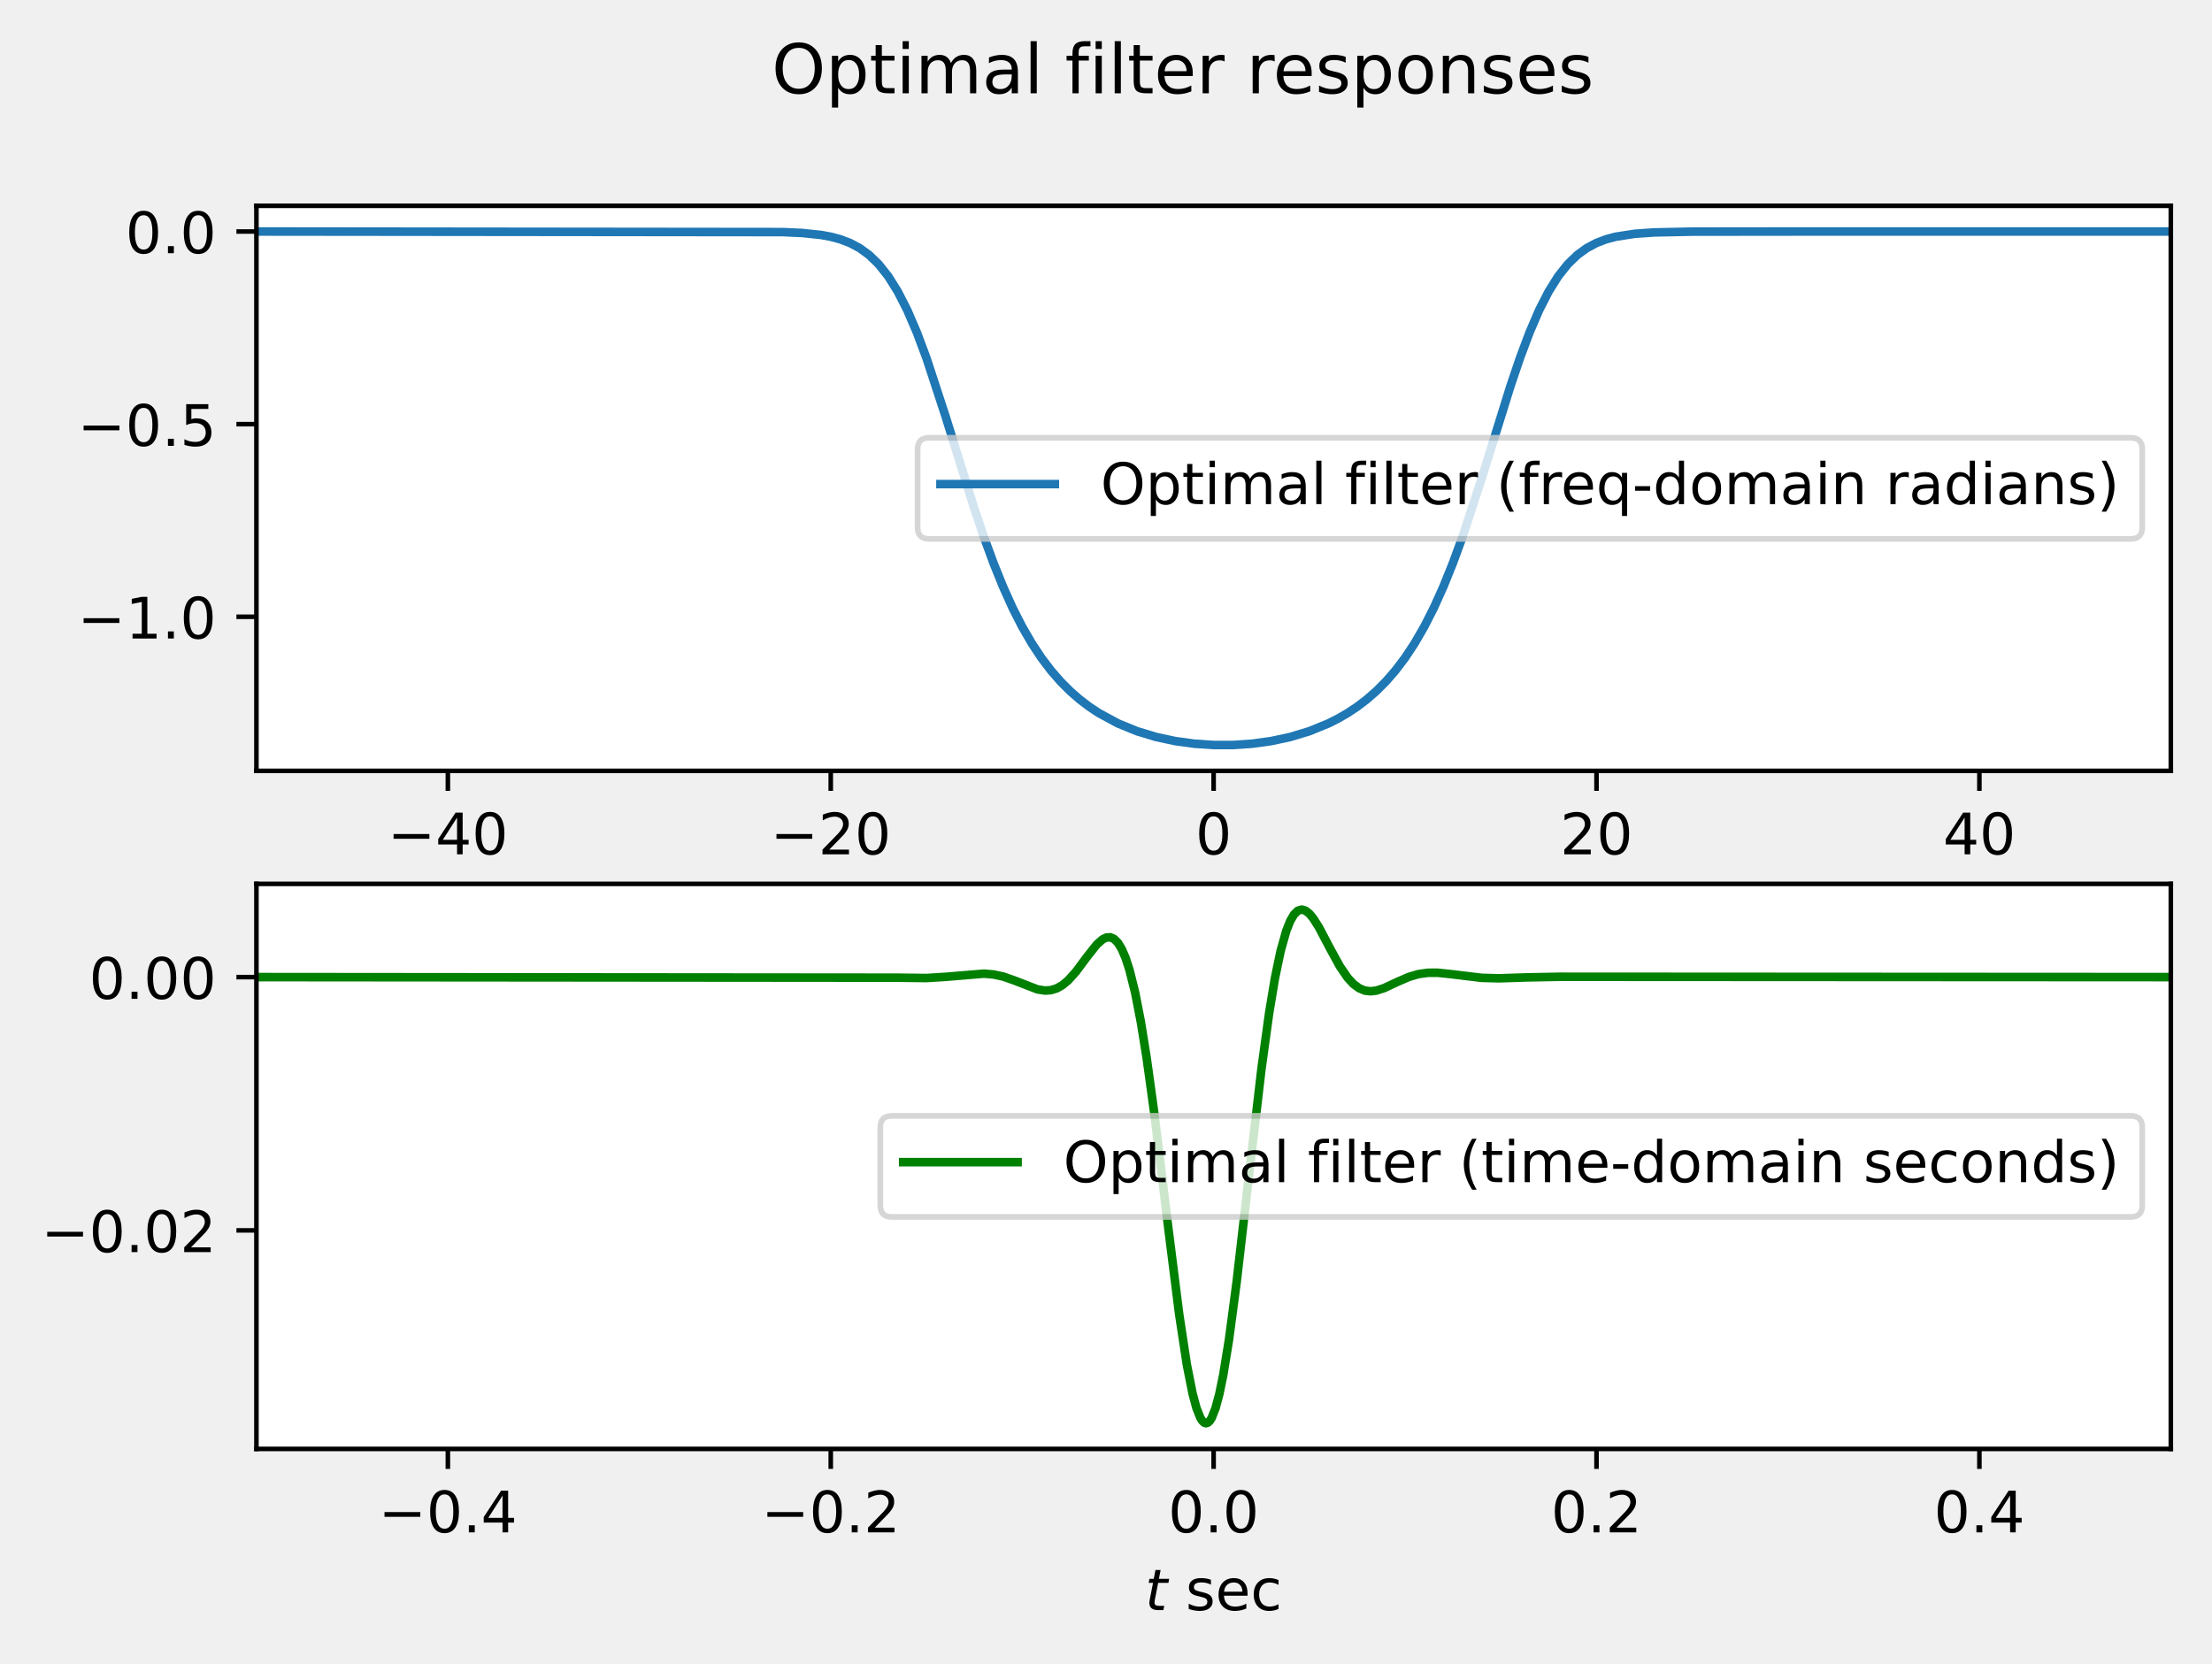
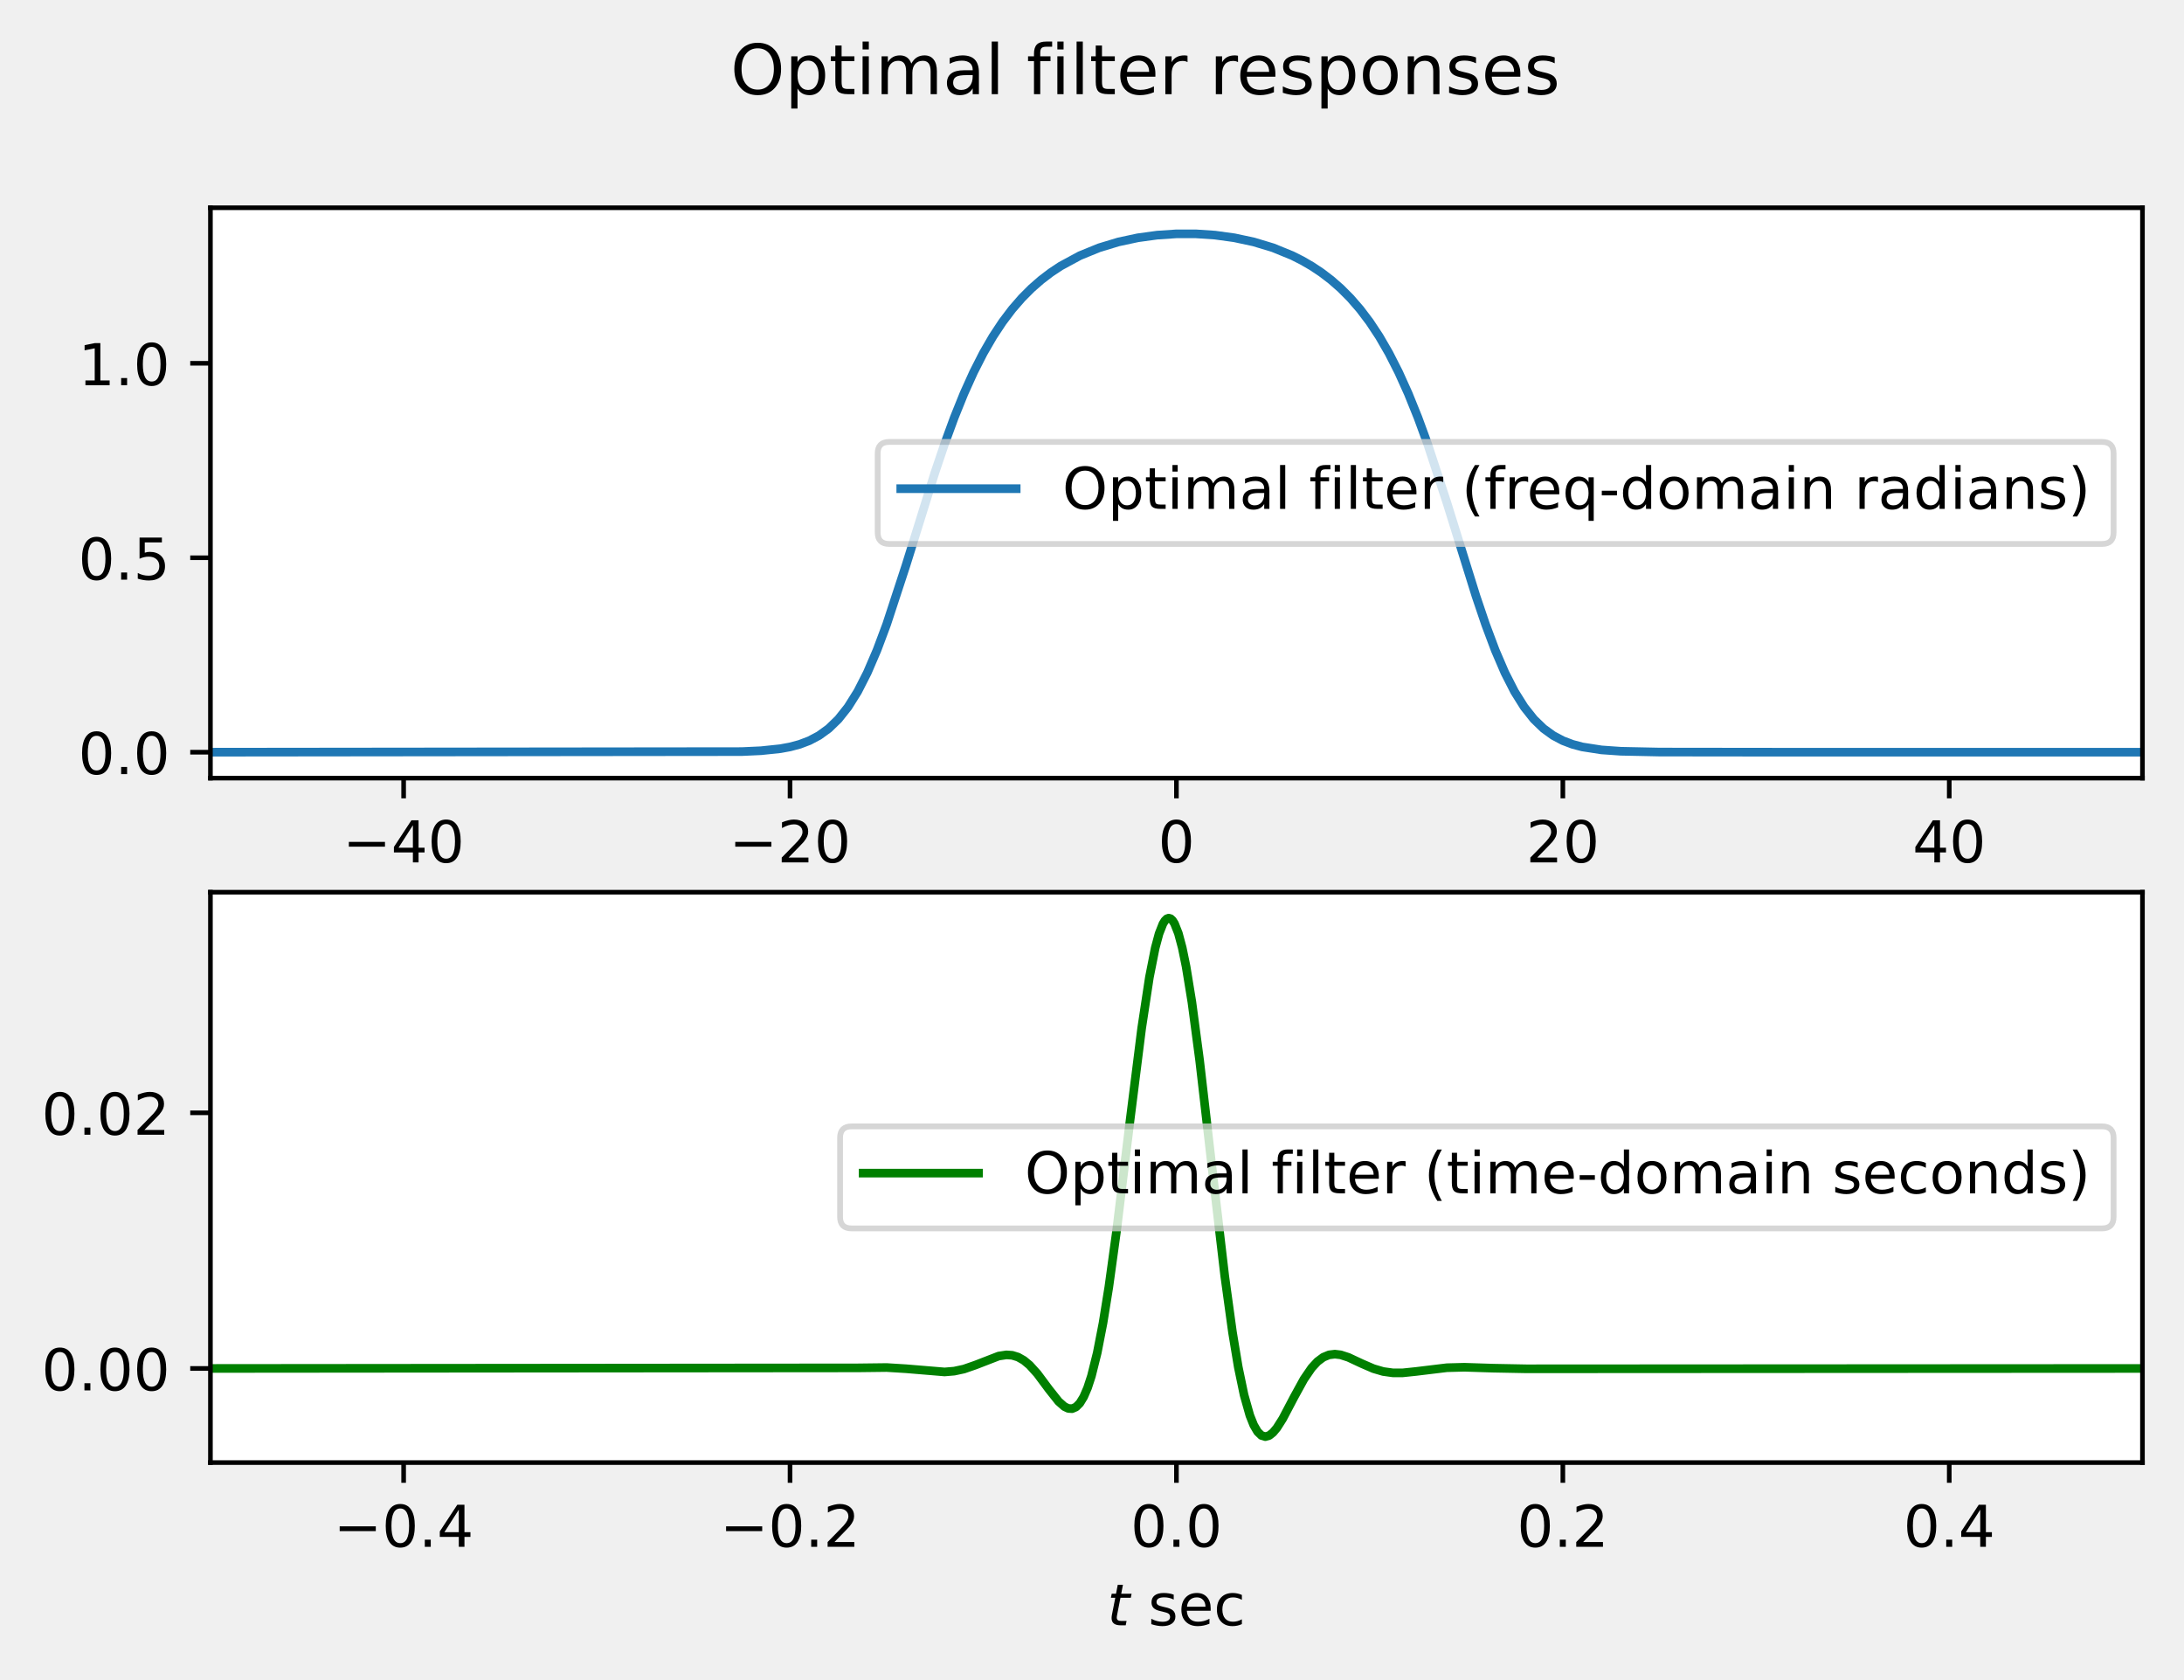
- <svg xmlns="http://www.w3.org/2000/svg" xmlns:xlink="http://www.w3.org/1999/xlink" width="386.845pt" height="290.996pt" viewBox="0 0 386.845 290.996" version="1.1">
+ <svg xmlns="http://www.w3.org/2000/svg" xmlns:xlink="http://www.w3.org/1999/xlink" width="378.466pt" height="290.996pt" viewBox="0 0 378.466 290.996" version="1.1">
  <defs>
    <style type="text/css">*{stroke-linejoin: round; stroke-linecap: butt}</style>
  </defs>
  <g id="figure_1">
    <g id="patch_1">
-       <path d="M 0 290.996  L 386.845 290.996  L 386.845 0  L 0 0  L 0 290.996  z " style="fill: none" />
+       <path d="M 0 290.996  L 378.466 290.996  L 378.466 0  L 0 0  L 0 290.996  z " style="fill: none" />
    </g>
    <g id="axes_1">
      <g id="patch_2">
-         <path d="M 44.845 134.836  L 379.645 134.836  L 379.645 36  L 44.845 36  z " style="fill: #ffffff" />
+         <path d="M 36.466 134.836  L 371.266 134.836  L 371.266 36  L 36.466 36  z " style="fill: #ffffff" />
      </g>
      <g id="matplotlib.axis_1">
        <g id="xtick_1">
          <g id="line2d_1">
            <defs>
-               <path id="m5c6ee22431" d="M 0 0  L 0 3.5  " style="stroke: #000000; stroke-width: 0.8" />
+               <path id="m152ffaa7ef" d="M 0 0  L 0 3.5  " style="stroke: #000000; stroke-width: 0.8" />
            </defs>
            <g>
-               <use xlink:href="#m5c6ee22431" x="78.325" y="134.836" style="stroke: #000000; stroke-width: 0.8" />
+               <use xlink:href="#m152ffaa7ef" x="69.946" y="134.836" style="stroke: #000000; stroke-width: 0.8" />
            </g>
          </g>
          <g id="text_1">
-             <g transform="translate(67.77297 149.4348) scale(0.1 -0.1)">
+             <g transform="translate(59.39328 149.4348) scale(0.1 -0.1)">
              <defs>
                <path id="DejaVuSans-2212" d="M 678 2272  L 4684 2272  L 4684 1741  L 678 1741  L 678 2272  z " transform="scale(0.015625)" />
                <path id="DejaVuSans-34" d="M 2419 4116  L 825 1625  L 2419 1625  L 2419 4116  z M 2253 4666  L 3047 4666  L 3047 1625  L 3713 1625  L 3713 1100  L 3047 1100  L 3047 0  L 2419 0  L 2419 1100  L 313 1100  L 313 1709  L 2253 4666  z " transform="scale(0.015625)" />
                <path id="DejaVuSans-30" d="M 2034 4250  Q 1547 4250 1301 3770  Q 1056 3291 1056 2328  Q 1056 1369 1301 889  Q 1547 409 2034 409  Q 2525 409 2770 889  Q 3016 1369 3016 2328  Q 3016 3291 2770 3770  Q 2525 4250 2034 4250  z M 2034 4750  Q 2819 4750 3233 4129  Q 3647 3509 3647 2328  Q 3647 1150 3233 529  Q 2819 -91 2034 -91  Q 1250 -91 836 529  Q 422 1150 422 2328  Q 422 3509 836 4129  Q 1250 4750 2034 4750  z " transform="scale(0.015625)" />
              </defs>
              <use xlink:href="#DejaVuSans-2212" />
              <use xlink:href="#DejaVuSans-34" x="83.789" />
              <use xlink:href="#DejaVuSans-30" x="147.412" />
            </g>
          </g>
        </g>
        <g id="xtick_2">
          <g id="line2d_2">
            <g>
-               <use xlink:href="#m5c6ee22431" x="145.285" y="134.836" style="stroke: #000000; stroke-width: 0.8" />
+               <use xlink:href="#m152ffaa7ef" x="136.906" y="134.836" style="stroke: #000000; stroke-width: 0.8" />
            </g>
          </g>
          <g id="text_2">
-             <g transform="translate(134.733 149.4348) scale(0.1 -0.1)">
+             <g transform="translate(126.3533 149.4348) scale(0.1 -0.1)">
              <defs>
                <path id="DejaVuSans-32" d="M 1228 531  L 3431 531  L 3431 0  L 469 0  L 469 531  Q 828 903 1448 1529  Q 2069 2156 2228 2338  Q 2531 2678 2651 2914  Q 2772 3150 2772 3378  Q 2772 3750 2511 3984  Q 2250 4219 1831 4219  Q 1534 4219 1204 4116  Q 875 4013 500 3803  L 500 4441  Q 881 4594 1212 4672  Q 1544 4750 1819 4750  Q 2544 4750 2975 4387  Q 3406 4025 3406 3419  Q 3406 3131 3298 2873  Q 3191 2616 2906 2266  Q 2828 2175 2409 1742  Q 1991 1309 1228 531  z " transform="scale(0.015625)" />
              </defs>
              <use xlink:href="#DejaVuSans-2212" />
              <use xlink:href="#DejaVuSans-32" x="83.789" />
              <use xlink:href="#DejaVuSans-30" x="147.412" />
            </g>
          </g>
        </g>
        <g id="xtick_3">
          <g id="line2d_3">
            <g>
-               <use xlink:href="#m5c6ee22431" x="212.245" y="134.836" style="stroke: #000000; stroke-width: 0.8" />
+               <use xlink:href="#m152ffaa7ef" x="203.866" y="134.836" style="stroke: #000000; stroke-width: 0.8" />
            </g>
          </g>
          <g id="text_3">
-             <g transform="translate(209.0641 149.4348) scale(0.1 -0.1)">
+             <g transform="translate(200.6844 149.4348) scale(0.1 -0.1)">
              <use xlink:href="#DejaVuSans-30" />
            </g>
          </g>
        </g>
        <g id="xtick_4">
          <g id="line2d_4">
            <g>
-               <use xlink:href="#m5c6ee22431" x="279.205" y="134.836" style="stroke: #000000; stroke-width: 0.8" />
+               <use xlink:href="#m152ffaa7ef" x="270.826" y="134.836" style="stroke: #000000; stroke-width: 0.8" />
            </g>
          </g>
          <g id="text_4">
-             <g transform="translate(272.8428 149.4348) scale(0.1 -0.1)">
+             <g transform="translate(264.4631 149.4348) scale(0.1 -0.1)">
              <use xlink:href="#DejaVuSans-32" />
              <use xlink:href="#DejaVuSans-30" x="63.623" />
            </g>
          </g>
        </g>
        <g id="xtick_5">
          <g id="line2d_5">
            <g>
-               <use xlink:href="#m5c6ee22431" x="346.165" y="134.836" style="stroke: #000000; stroke-width: 0.8" />
+               <use xlink:href="#m152ffaa7ef" x="337.786" y="134.836" style="stroke: #000000; stroke-width: 0.8" />
            </g>
          </g>
          <g id="text_5">
-             <g transform="translate(339.8028 149.4348) scale(0.1 -0.1)">
+             <g transform="translate(331.4231 149.4348) scale(0.1 -0.1)">
              <use xlink:href="#DejaVuSans-34" />
              <use xlink:href="#DejaVuSans-30" x="63.623" />
            </g>
          </g>
        </g>
        <g id="text_6">
-           <g transform="translate(187.9453 163.1129) scale(0.1 -0.1)">
+           <g transform="translate(179.5656 163.1129) scale(0.1 -0.1)">
            <defs>
              <path id="DejaVuSans-Oblique-3c9" d="M 1369 -91  Q 72 -91 434 1766  Q 575 2500 1256 3500  L 1875 3500  Q 1231 2500 1088 1750  Q 819 397 1519 397  Q 2166 397 2478 2078  L 3009 2078  Q 2669 388 3316 397  Q 4013 403 4275 1750  Q 4419 2500 4169 3500  L 4788 3500  Q 5075 2500 4934 1766  Q 4578 -94 3278 -91  Q 2428 -88 2503 844  Q 2194 -91 1369 -91  z " transform="scale(0.015625)" />
              <path id="DejaVuSans-20" transform="scale(0.015625)" />
              <path id="DejaVuSans-72" d="M 2631 2963  Q 2534 3019 2420 3045  Q 2306 3072 2169 3072  Q 1681 3072 1420 2755  Q 1159 2438 1159 1844  L 1159 0  L 581 0  L 581 3500  L 1159 3500  L 1159 2956  Q 1341 3275 1631 3429  Q 1922 3584 2338 3584  Q 2397 3584 2469 3576  Q 2541 3569 2628 3553  L 2631 2963  z " transform="scale(0.015625)" />
              <path id="DejaVuSans-61" d="M 2194 1759  Q 1497 1759 1228 1600  Q 959 1441 959 1056  Q 959 750 1161 570  Q 1363 391 1709 391  Q 2188 391 2477 730  Q 2766 1069 2766 1631  L 2766 1759  L 2194 1759  z M 3341 1997  L 3341 0  L 2766 0  L 2766 531  Q 2569 213 2275 61  Q 1981 -91 1556 -91  Q 1019 -91 701 211  Q 384 513 384 1019  Q 384 1609 779 1909  Q 1175 2209 1959 2209  L 2766 2209  L 2766 2266  Q 2766 2663 2505 2880  Q 2244 3097 1772 3097  Q 1472 3097 1187 3025  Q 903 2953 641 2809  L 641 3341  Q 956 3463 1253 3523  Q 1550 3584 1831 3584  Q 2591 3584 2966 3190  Q 3341 2797 3341 1997  z " transform="scale(0.015625)" />
              <path id="DejaVuSans-64" d="M 2906 2969  L 2906 4863  L 3481 4863  L 3481 0  L 2906 0  L 2906 525  Q 2725 213 2448 61  Q 2172 -91 1784 -91  Q 1150 -91 751 415  Q 353 922 353 1747  Q 353 2572 751 3078  Q 1150 3584 1784 3584  Q 2172 3584 2448 3432  Q 2725 3281 2906 2969  z M 947 1747  Q 947 1113 1208 752  Q 1469 391 1925 391  Q 2381 391 2643 752  Q 2906 1113 2906 1747  Q 2906 2381 2643 2742  Q 2381 3103 1925 3103  Q 1469 3103 1208 2742  Q 947 2381 947 1747  z " transform="scale(0.015625)" />
              <path id="DejaVuSans-69" d="M 603 3500  L 1178 3500  L 1178 0  L 603 0  L 603 3500  z M 603 4863  L 1178 4863  L 1178 4134  L 603 4134  L 603 4863  z " transform="scale(0.015625)" />
              <path id="DejaVuSans-6e" d="M 3513 2113  L 3513 0  L 2938 0  L 2938 2094  Q 2938 2591 2744 2837  Q 2550 3084 2163 3084  Q 1697 3084 1428 2787  Q 1159 2491 1159 1978  L 1159 0  L 581 0  L 581 3500  L 1159 3500  L 1159 2956  Q 1366 3272 1645 3428  Q 1925 3584 2291 3584  Q 2894 3584 3203 3211  Q 3513 2838 3513 2113  z " transform="scale(0.015625)" />
              <path id="DejaVuSans-73" d="M 2834 3397  L 2834 2853  Q 2591 2978 2328 3040  Q 2066 3103 1784 3103  Q 1356 3103 1142 2972  Q 928 2841 928 2578  Q 928 2378 1081 2264  Q 1234 2150 1697 2047  L 1894 2003  Q 2506 1872 2764 1633  Q 3022 1394 3022 966  Q 3022 478 2636 193  Q 2250 -91 1575 -91  Q 1294 -91 989 -36  Q 684 19 347 128  L 347 722  Q 666 556 975 473  Q 1284 391 1588 391  Q 1994 391 2212 530  Q 2431 669 2431 922  Q 2431 1156 2273 1281  Q 2116 1406 1581 1522  L 1381 1569  Q 847 1681 609 1914  Q 372 2147 372 2553  Q 372 3047 722 3315  Q 1072 3584 1716 3584  Q 2034 3584 2315 3537  Q 2597 3491 2834 3397  z " transform="scale(0.015625)" />
            </defs>
            <use xlink:href="#DejaVuSans-Oblique-3c9" transform="translate(0 0.015625)" />
            <use xlink:href="#DejaVuSans-20" transform="translate(83.74023 0.015625)" />
            <use xlink:href="#DejaVuSans-72" transform="translate(115.5273 0.015625)" />
            <use xlink:href="#DejaVuSans-61" transform="translate(156.6406 0.015625)" />
            <use xlink:href="#DejaVuSans-64" transform="translate(217.9199 0.015625)" />
            <use xlink:href="#DejaVuSans-69" transform="translate(281.3965 0.015625)" />
            <use xlink:href="#DejaVuSans-61" transform="translate(309.1797 0.015625)" />
            <use xlink:href="#DejaVuSans-6e" transform="translate(370.459 0.015625)" />
            <use xlink:href="#DejaVuSans-73" transform="translate(433.8379 0.015625)" />
          </g>
        </g>
      </g>
      <g id="matplotlib.axis_2">
        <g id="ytick_1">
          <g id="line2d_6">
            <defs>
-               <path id="meb54313762" d="M 0 0  L -3.5 0  " style="stroke: #000000; stroke-width: 0.8" />
+               <path id="ma11b2411f1" d="M 0 0  L -3.5 0  " style="stroke: #000000; stroke-width: 0.8" />
            </defs>
            <g>
-               <use xlink:href="#meb54313762" x="44.845" y="107.886" style="stroke: #000000; stroke-width: 0.8" />
+               <use xlink:href="#ma11b2411f1" x="36.466" y="130.344" style="stroke: #000000; stroke-width: 0.8" />
            </g>
          </g>
          <g id="text_7">
-             <g transform="translate(13.5625 111.685) scale(0.1 -0.1)">
+             <g transform="translate(13.5625 134.143) scale(0.1 -0.1)">
              <defs>
-                 <path id="DejaVuSans-31" d="M 794 531  L 1825 531  L 1825 4091  L 703 3866  L 703 4441  L 1819 4666  L 2450 4666  L 2450 531  L 3481 531  L 3481 0  L 794 0  L 794 531  z " transform="scale(0.015625)" />
                <path id="DejaVuSans-2e" d="M 684 794  L 1344 794  L 1344 0  L 684 0  L 684 794  z " transform="scale(0.015625)" />
              </defs>
-               <use xlink:href="#DejaVuSans-2212" />
-               <use xlink:href="#DejaVuSans-31" x="83.789" />
-               <use xlink:href="#DejaVuSans-2e" x="147.412" />
-               <use xlink:href="#DejaVuSans-30" x="179.199" />
+               <use xlink:href="#DejaVuSans-30" />
+               <use xlink:href="#DejaVuSans-2e" x="63.623" />
+               <use xlink:href="#DejaVuSans-30" x="95.41" />
            </g>
          </g>
        </g>
        <g id="ytick_2">
          <g id="line2d_7">
            <g>
-               <use xlink:href="#meb54313762" x="44.845" y="74.189" style="stroke: #000000; stroke-width: 0.8" />
+               <use xlink:href="#ma11b2411f1" x="36.466" y="96.647" style="stroke: #000000; stroke-width: 0.8" />
            </g>
          </g>
          <g id="text_8">
-             <g transform="translate(13.5625 77.98841) scale(0.1 -0.1)">
+             <g transform="translate(13.5625 100.4464) scale(0.1 -0.1)">
              <defs>
                <path id="DejaVuSans-35" d="M 691 4666  L 3169 4666  L 3169 4134  L 1269 4134  L 1269 2991  Q 1406 3038 1543 3061  Q 1681 3084 1819 3084  Q 2600 3084 3056 2656  Q 3513 2228 3513 1497  Q 3513 744 3044 326  Q 2575 -91 1722 -91  Q 1428 -91 1123 -41  Q 819 9 494 109  L 494 744  Q 775 591 1075 516  Q 1375 441 1709 441  Q 2250 441 2565 725  Q 2881 1009 2881 1497  Q 2881 1984 2565 2268  Q 2250 2553 1709 2553  Q 1456 2553 1204 2497  Q 953 2441 691 2322  L 691 4666  z " transform="scale(0.015625)" />
              </defs>
-               <use xlink:href="#DejaVuSans-2212" />
-               <use xlink:href="#DejaVuSans-30" x="83.789" />
-               <use xlink:href="#DejaVuSans-2e" x="147.412" />
-               <use xlink:href="#DejaVuSans-35" x="179.199" />
+               <use xlink:href="#DejaVuSans-30" />
+               <use xlink:href="#DejaVuSans-2e" x="63.623" />
+               <use xlink:href="#DejaVuSans-35" x="95.41" />
            </g>
          </g>
        </g>
        <g id="ytick_3">
          <g id="line2d_8">
            <g>
-               <use xlink:href="#meb54313762" x="44.845" y="40.493" style="stroke: #000000; stroke-width: 0.8" />
+               <use xlink:href="#ma11b2411f1" x="36.466" y="62.951" style="stroke: #000000; stroke-width: 0.8" />
            </g>
          </g>
          <g id="text_9">
-             <g transform="translate(21.94219 44.29178) scale(0.1 -0.1)">
-               <use xlink:href="#DejaVuSans-30" />
+             <g transform="translate(13.5625 66.74976) scale(0.1 -0.1)">
+               <defs>
+                 <path id="DejaVuSans-31" d="M 794 531  L 1825 531  L 1825 4091  L 703 3866  L 703 4441  L 1819 4666  L 2450 4666  L 2450 531  L 3481 531  L 3481 0  L 794 0  L 794 531  z " transform="scale(0.015625)" />
+               </defs>
+               <use xlink:href="#DejaVuSans-31" />
              <use xlink:href="#DejaVuSans-2e" x="63.623" />
              <use xlink:href="#DejaVuSans-30" x="95.41" />
            </g>
          </g>
        </g>
      </g>
      <g id="line2d_9">
-         <path d="M 43.171 40.493  L 136.915 40.597  L 140.263 40.75  L 143.611 41.101  L 145.285 41.41  L 146.959 41.857  L 148.633 42.492  L 150.307 43.379  L 151.981 44.591  L 153.655 46.211  L 155.329 48.32  L 157.003 50.992  L 158.677 54.272  L 160.351 58.17  L 162.025 62.64  L 165.373 72.86  L 170.395 88.961  L 172.069 93.91  L 173.743 98.481  L 175.417 102.628  L 177.091 106.34  L 178.765 109.629  L 180.439 112.522  L 182.113 115.055  L 183.787 117.266  L 185.461 119.193  L 187.135 120.872  L 188.809 122.335  L 190.483 123.61  L 192.157 124.722  L 195.505 126.534  L 198.853 127.902  L 202.201 128.915  L 205.549 129.632  L 208.897 130.091  L 212.245 130.316  L 215.593 130.316  L 218.941 130.091  L 222.289 129.632  L 225.637 128.915  L 228.985 127.902  L 232.333 126.534  L 234.007 125.69  L 235.681 124.722  L 237.355 123.61  L 239.029 122.335  L 240.703 120.872  L 242.377 119.193  L 244.051 117.266  L 245.725 115.055  L 247.399 112.522  L 249.073 109.629  L 250.747 106.34  L 252.421 102.628  L 254.095 98.481  L 255.769 93.91  L 259.117 83.715  L 264.139 67.585  L 265.813 62.64  L 267.487 58.17  L 269.161 54.272  L 270.835 50.992  L 272.509 48.32  L 274.183 46.211  L 275.857 44.591  L 277.531 43.379  L 279.205 42.492  L 280.879 41.857  L 282.553 41.41  L 285.901 40.891  L 289.249 40.657  L 295.945 40.517  L 317.707 40.493  L 381.319 40.493  L 381.319 40.493  " clip-path="url(#pfc05d37acd)" style="fill: none; stroke: #1f77b4; stroke-width: 1.5; stroke-linecap: square" />
+         <path d="M 34.792 130.344  L 128.536 130.24  L 131.884 130.086  L 135.232 129.735  L 136.906 129.426  L 138.58 128.979  L 140.254 128.344  L 141.928 127.457  L 143.602 126.245  L 145.276 124.626  L 146.95 122.516  L 148.624 119.845  L 150.298 116.564  L 151.972 112.667  L 153.646 108.197  L 156.994 97.976  L 162.016 81.876  L 163.69 76.926  L 165.364 72.356  L 167.038 68.209  L 168.712 64.497  L 170.386 61.207  L 172.06 58.314  L 173.734 55.781  L 175.408 53.57  L 177.082 51.643  L 178.756 49.964  L 180.43 48.501  L 182.104 47.226  L 183.778 46.115  L 187.126 44.302  L 190.474 42.934  L 193.822 41.922  L 197.17 41.205  L 200.518 40.745  L 203.866 40.52  L 207.214 40.52  L 210.562 40.745  L 213.91 41.205  L 217.258 41.922  L 220.606 42.934  L 223.954 44.302  L 225.628 45.146  L 227.302 46.115  L 228.976 47.226  L 230.65 48.501  L 232.324 49.964  L 233.998 51.643  L 235.672 53.57  L 237.346 55.781  L 239.02 58.314  L 240.694 61.207  L 242.368 64.497  L 244.042 68.209  L 245.716 72.356  L 247.39 76.926  L 250.738 87.122  L 255.76 103.252  L 257.434 108.197  L 259.108 112.667  L 260.782 116.564  L 262.456 119.845  L 264.13 122.516  L 265.804 124.626  L 267.478 126.245  L 269.152 127.457  L 270.826 128.344  L 272.5 128.979  L 274.174 129.426  L 277.522 129.945  L 280.87 130.179  L 287.566 130.319  L 309.328 130.344  L 372.94 130.344  L 372.94 130.344  " clip-path="url(#p2083b6dc5d)" style="fill: none; stroke: #1f77b4; stroke-width: 1.5; stroke-linecap: square" />
      </g>
      <g id="patch_3">
-         <path d="M 44.845 134.836  L 44.845 36  " style="fill: none; stroke: #000000; stroke-width: 0.8; stroke-linejoin: miter; stroke-linecap: square" />
+         <path d="M 36.466 134.836  L 36.466 36  " style="fill: none; stroke: #000000; stroke-width: 0.8; stroke-linejoin: miter; stroke-linecap: square" />
      </g>
      <g id="patch_4">
-         <path d="M 379.645 134.836  L 379.645 36  " style="fill: none; stroke: #000000; stroke-width: 0.8; stroke-linejoin: miter; stroke-linecap: square" />
+         <path d="M 371.266 134.836  L 371.266 36  " style="fill: none; stroke: #000000; stroke-width: 0.8; stroke-linejoin: miter; stroke-linecap: square" />
      </g>
      <g id="patch_5">
-         <path d="M 44.845 134.836  L 379.645 134.836  " style="fill: none; stroke: #000000; stroke-width: 0.8; stroke-linejoin: miter; stroke-linecap: square" />
+         <path d="M 36.466 134.836  L 371.266 134.836  " style="fill: none; stroke: #000000; stroke-width: 0.8; stroke-linejoin: miter; stroke-linecap: square" />
      </g>
      <g id="patch_6">
-         <path d="M 44.845 36  L 379.645 36  " style="fill: none; stroke: #000000; stroke-width: 0.8; stroke-linejoin: miter; stroke-linecap: square" />
+         <path d="M 36.466 36  L 371.266 36  " style="fill: none; stroke: #000000; stroke-width: 0.8; stroke-linejoin: miter; stroke-linecap: square" />
      </g>
      <g id="legend_1">
        <g id="patch_7">
-           <path d="M 162.473 94.257  L 372.645 94.257  Q 374.645 94.257 374.645 92.257  L 374.645 78.579  Q 374.645 76.579 372.645 76.579  L 162.473 76.579  Q 160.473 76.579 160.473 78.579  L 160.473 92.257  Q 160.473 94.257 162.473 94.257  z " style="fill: #ffffff; opacity: 0.8; stroke: #cccccc; stroke-linejoin: miter" />
+           <path d="M 154.094 94.257  L 364.266 94.257  Q 366.266 94.257 366.266 92.257  L 366.266 78.579  Q 366.266 76.579 364.266 76.579  L 154.094 76.579  Q 152.094 76.579 152.094 78.579  L 152.094 92.257  Q 152.094 94.257 154.094 94.257  z " style="fill: #ffffff; opacity: 0.8; stroke: #cccccc; stroke-linejoin: miter" />
        </g>
        <g id="line2d_10">
-           <path d="M 164.473 84.678  L 174.473 84.678  L 184.473 84.678  " style="fill: none; stroke: #1f77b4; stroke-width: 1.5; stroke-linecap: square" />
+           <path d="M 156.094 84.678  L 166.094 84.678  L 176.094 84.678  " style="fill: none; stroke: #1f77b4; stroke-width: 1.5; stroke-linecap: square" />
        </g>
        <g id="text_10">
-           <g transform="translate(192.4734 88.17756) scale(0.1 -0.1)">
+           <g transform="translate(184.0938 88.17756) scale(0.1 -0.1)">
            <defs>
              <path id="DejaVuSans-4f" d="M 2522 4238  Q 1834 4238 1429 3725  Q 1025 3213 1025 2328  Q 1025 1447 1429 934  Q 1834 422 2522 422  Q 3209 422 3611 934  Q 4013 1447 4013 2328  Q 4013 3213 3611 3725  Q 3209 4238 2522 4238  z M 2522 4750  Q 3503 4750 4090 4092  Q 4678 3434 4678 2328  Q 4678 1225 4090 567  Q 3503 -91 2522 -91  Q 1538 -91 948 565  Q 359 1222 359 2328  Q 359 3434 948 4092  Q 1538 4750 2522 4750  z " transform="scale(0.015625)" />
              <path id="DejaVuSans-70" d="M 1159 525  L 1159 -1331  L 581 -1331  L 581 3500  L 1159 3500  L 1159 2969  Q 1341 3281 1617 3432  Q 1894 3584 2278 3584  Q 2916 3584 3314 3078  Q 3713 2572 3713 1747  Q 3713 922 3314 415  Q 2916 -91 2278 -91  Q 1894 -91 1617 61  Q 1341 213 1159 525  z M 3116 1747  Q 3116 2381 2855 2742  Q 2594 3103 2138 3103  Q 1681 3103 1420 2742  Q 1159 2381 1159 1747  Q 1159 1113 1420 752  Q 1681 391 2138 391  Q 2594 391 2855 752  Q 3116 1113 3116 1747  z " transform="scale(0.015625)" />
              <path id="DejaVuSans-74" d="M 1172 4494  L 1172 3500  L 2356 3500  L 2356 3053  L 1172 3053  L 1172 1153  Q 1172 725 1289 603  Q 1406 481 1766 481  L 2356 481  L 2356 0  L 1766 0  Q 1100 0 847 248  Q 594 497 594 1153  L 594 3053  L 172 3053  L 172 3500  L 594 3500  L 594 4494  L 1172 4494  z " transform="scale(0.015625)" />
              <path id="DejaVuSans-6d" d="M 3328 2828  Q 3544 3216 3844 3400  Q 4144 3584 4550 3584  Q 5097 3584 5394 3201  Q 5691 2819 5691 2113  L 5691 0  L 5113 0  L 5113 2094  Q 5113 2597 4934 2840  Q 4756 3084 4391 3084  Q 3944 3084 3684 2787  Q 3425 2491 3425 1978  L 3425 0  L 2847 0  L 2847 2094  Q 2847 2600 2669 2842  Q 2491 3084 2119 3084  Q 1678 3084 1418 2786  Q 1159 2488 1159 1978  L 1159 0  L 581 0  L 581 3500  L 1159 3500  L 1159 2956  Q 1356 3278 1631 3431  Q 1906 3584 2284 3584  Q 2666 3584 2933 3390  Q 3200 3197 3328 2828  z " transform="scale(0.015625)" />
              <path id="DejaVuSans-6c" d="M 603 4863  L 1178 4863  L 1178 0  L 603 0  L 603 4863  z " transform="scale(0.015625)" />
              <path id="DejaVuSans-66" d="M 2375 4863  L 2375 4384  L 1825 4384  Q 1516 4384 1395 4259  Q 1275 4134 1275 3809  L 1275 3500  L 2222 3500  L 2222 3053  L 1275 3053  L 1275 0  L 697 0  L 697 3053  L 147 3053  L 147 3500  L 697 3500  L 697 3744  Q 697 4328 969 4595  Q 1241 4863 1831 4863  L 2375 4863  z " transform="scale(0.015625)" />
              <path id="DejaVuSans-65" d="M 3597 1894  L 3597 1613  L 953 1613  Q 991 1019 1311 708  Q 1631 397 2203 397  Q 2534 397 2845 478  Q 3156 559 3463 722  L 3463 178  Q 3153 47 2828 -22  Q 2503 -91 2169 -91  Q 1331 -91 842 396  Q 353 884 353 1716  Q 353 2575 817 3079  Q 1281 3584 2069 3584  Q 2775 3584 3186 3129  Q 3597 2675 3597 1894  z M 3022 2063  Q 3016 2534 2758 2815  Q 2500 3097 2075 3097  Q 1594 3097 1305 2825  Q 1016 2553 972 2059  L 3022 2063  z " transform="scale(0.015625)" />
              <path id="DejaVuSans-28" d="M 1984 4856  Q 1566 4138 1362 3434  Q 1159 2731 1159 2009  Q 1159 1288 1364 580  Q 1569 -128 1984 -844  L 1484 -844  Q 1016 -109 783 600  Q 550 1309 550 2009  Q 550 2706 781 3412  Q 1013 4119 1484 4856  L 1984 4856  z " transform="scale(0.015625)" />
              <path id="DejaVuSans-71" d="M 947 1747  Q 947 1113 1208 752  Q 1469 391 1925 391  Q 2381 391 2643 752  Q 2906 1113 2906 1747  Q 2906 2381 2643 2742  Q 2381 3103 1925 3103  Q 1469 3103 1208 2742  Q 947 2381 947 1747  z M 2906 525  Q 2725 213 2448 61  Q 2172 -91 1784 -91  Q 1150 -91 751 415  Q 353 922 353 1747  Q 353 2572 751 3078  Q 1150 3584 1784 3584  Q 2172 3584 2448 3432  Q 2725 3281 2906 2969  L 2906 3500  L 3481 3500  L 3481 -1331  L 2906 -1331  L 2906 525  z " transform="scale(0.015625)" />
              <path id="DejaVuSans-2d" d="M 313 2009  L 1997 2009  L 1997 1497  L 313 1497  L 313 2009  z " transform="scale(0.015625)" />
              <path id="DejaVuSans-6f" d="M 1959 3097  Q 1497 3097 1228 2736  Q 959 2375 959 1747  Q 959 1119 1226 758  Q 1494 397 1959 397  Q 2419 397 2687 759  Q 2956 1122 2956 1747  Q 2956 2369 2687 2733  Q 2419 3097 1959 3097  z M 1959 3584  Q 2709 3584 3137 3096  Q 3566 2609 3566 1747  Q 3566 888 3137 398  Q 2709 -91 1959 -91  Q 1206 -91 779 398  Q 353 888 353 1747  Q 353 2609 779 3096  Q 1206 3584 1959 3584  z " transform="scale(0.015625)" />
              <path id="DejaVuSans-29" d="M 513 4856  L 1013 4856  Q 1481 4119 1714 3412  Q 1947 2706 1947 2009  Q 1947 1309 1714 600  Q 1481 -109 1013 -844  L 513 -844  Q 928 -128 1133 580  Q 1338 1288 1338 2009  Q 1338 2731 1133 3434  Q 928 4138 513 4856  z " transform="scale(0.015625)" />
            </defs>
            <use xlink:href="#DejaVuSans-4f" />
            <use xlink:href="#DejaVuSans-70" x="78.711" />
            <use xlink:href="#DejaVuSans-74" x="142.188" />
            <use xlink:href="#DejaVuSans-69" x="181.396" />
            <use xlink:href="#DejaVuSans-6d" x="209.18" />
            <use xlink:href="#DejaVuSans-61" x="306.592" />
            <use xlink:href="#DejaVuSans-6c" x="367.871" />
            <use xlink:href="#DejaVuSans-20" x="395.654" />
            <use xlink:href="#DejaVuSans-66" x="427.441" />
            <use xlink:href="#DejaVuSans-69" x="462.646" />
            <use xlink:href="#DejaVuSans-6c" x="490.43" />
            <use xlink:href="#DejaVuSans-74" x="518.213" />
            <use xlink:href="#DejaVuSans-65" x="557.422" />
            <use xlink:href="#DejaVuSans-72" x="618.945" />
            <use xlink:href="#DejaVuSans-20" x="660.059" />
            <use xlink:href="#DejaVuSans-28" x="691.846" />
            <use xlink:href="#DejaVuSans-66" x="730.859" />
            <use xlink:href="#DejaVuSans-72" x="766.064" />
            <use xlink:href="#DejaVuSans-65" x="804.928" />
            <use xlink:href="#DejaVuSans-71" x="866.451" />
            <use xlink:href="#DejaVuSans-2d" x="929.928" />
            <use xlink:href="#DejaVuSans-64" x="966.012" />
            <use xlink:href="#DejaVuSans-6f" x="1029.488" />
            <use xlink:href="#DejaVuSans-6d" x="1090.67" />
            <use xlink:href="#DejaVuSans-61" x="1188.082" />
            <use xlink:href="#DejaVuSans-69" x="1249.361" />
            <use xlink:href="#DejaVuSans-6e" x="1277.145" />
            <use xlink:href="#DejaVuSans-20" x="1340.523" />
            <use xlink:href="#DejaVuSans-72" x="1372.311" />
            <use xlink:href="#DejaVuSans-61" x="1413.424" />
            <use xlink:href="#DejaVuSans-64" x="1474.703" />
            <use xlink:href="#DejaVuSans-69" x="1538.18" />
            <use xlink:href="#DejaVuSans-61" x="1565.963" />
            <use xlink:href="#DejaVuSans-6e" x="1627.242" />
            <use xlink:href="#DejaVuSans-73" x="1690.621" />
            <use xlink:href="#DejaVuSans-29" x="1742.721" />
          </g>
        </g>
      </g>
    </g>
    <g id="axes_2">
      <g id="patch_8">
-         <path d="M 44.845 253.44  L 379.645 253.44  L 379.645 154.604  L 44.845 154.604  z " style="fill: #ffffff" />
+         <path d="M 36.466 253.44  L 371.266 253.44  L 371.266 154.604  L 36.466 154.604  z " style="fill: #ffffff" />
      </g>
      <g id="matplotlib.axis_3">
        <g id="xtick_6">
          <g id="line2d_11">
            <g>
-               <use xlink:href="#m5c6ee22431" x="78.325" y="253.44" style="stroke: #000000; stroke-width: 0.8" />
+               <use xlink:href="#m152ffaa7ef" x="69.946" y="253.44" style="stroke: #000000; stroke-width: 0.8" />
            </g>
          </g>
          <g id="text_11">
-             <g transform="translate(66.18391 268.0384) scale(0.1 -0.1)">
+             <g transform="translate(57.80422 268.0384) scale(0.1 -0.1)">
              <use xlink:href="#DejaVuSans-2212" />
              <use xlink:href="#DejaVuSans-30" x="83.789" />
              <use xlink:href="#DejaVuSans-2e" x="147.412" />
              <use xlink:href="#DejaVuSans-34" x="179.199" />
            </g>
          </g>
        </g>
        <g id="xtick_7">
          <g id="line2d_12">
            <g>
-               <use xlink:href="#m5c6ee22431" x="145.285" y="253.44" style="stroke: #000000; stroke-width: 0.8" />
+               <use xlink:href="#m152ffaa7ef" x="136.906" y="253.44" style="stroke: #000000; stroke-width: 0.8" />
            </g>
          </g>
          <g id="text_12">
-             <g transform="translate(133.1439 268.0384) scale(0.1 -0.1)">
+             <g transform="translate(124.7642 268.0384) scale(0.1 -0.1)">
              <use xlink:href="#DejaVuSans-2212" />
              <use xlink:href="#DejaVuSans-30" x="83.789" />
              <use xlink:href="#DejaVuSans-2e" x="147.412" />
              <use xlink:href="#DejaVuSans-32" x="179.199" />
            </g>
          </g>
        </g>
        <g id="xtick_8">
          <g id="line2d_13">
            <g>
-               <use xlink:href="#m5c6ee22431" x="212.245" y="253.44" style="stroke: #000000; stroke-width: 0.8" />
+               <use xlink:href="#m152ffaa7ef" x="203.866" y="253.44" style="stroke: #000000; stroke-width: 0.8" />
            </g>
          </g>
          <g id="text_13">
-             <g transform="translate(204.2937 268.0384) scale(0.1 -0.1)">
+             <g transform="translate(195.9141 268.0384) scale(0.1 -0.1)">
              <use xlink:href="#DejaVuSans-30" />
              <use xlink:href="#DejaVuSans-2e" x="63.623" />
              <use xlink:href="#DejaVuSans-30" x="95.41" />
            </g>
          </g>
        </g>
        <g id="xtick_9">
          <g id="line2d_14">
            <g>
-               <use xlink:href="#m5c6ee22431" x="279.205" y="253.44" style="stroke: #000000; stroke-width: 0.8" />
+               <use xlink:href="#m152ffaa7ef" x="270.826" y="253.44" style="stroke: #000000; stroke-width: 0.8" />
            </g>
          </g>
          <g id="text_14">
-             <g transform="translate(271.2538 268.0384) scale(0.1 -0.1)">
+             <g transform="translate(262.8741 268.0384) scale(0.1 -0.1)">
              <use xlink:href="#DejaVuSans-30" />
              <use xlink:href="#DejaVuSans-2e" x="63.623" />
              <use xlink:href="#DejaVuSans-32" x="95.41" />
            </g>
          </g>
        </g>
        <g id="xtick_10">
          <g id="line2d_15">
            <g>
-               <use xlink:href="#m5c6ee22431" x="346.165" y="253.44" style="stroke: #000000; stroke-width: 0.8" />
+               <use xlink:href="#m152ffaa7ef" x="337.786" y="253.44" style="stroke: #000000; stroke-width: 0.8" />
            </g>
          </g>
          <g id="text_15">
-             <g transform="translate(338.2138 268.0384) scale(0.1 -0.1)">
+             <g transform="translate(329.8341 268.0384) scale(0.1 -0.1)">
              <use xlink:href="#DejaVuSans-30" />
              <use xlink:href="#DejaVuSans-2e" x="63.623" />
              <use xlink:href="#DejaVuSans-34" x="95.41" />
            </g>
          </g>
        </g>
        <g id="text_16">
-           <g transform="translate(200.2453 281.7166) scale(0.1 -0.1)">
+           <g transform="translate(191.8656 281.7166) scale(0.1 -0.1)">
            <defs>
              <path id="DejaVuSans-Oblique-74" d="M 2706 3500  L 2619 3053  L 1472 3053  L 1100 1153  Q 1081 1047 1072 975  Q 1063 903 1063 863  Q 1063 663 1183 572  Q 1303 481 1569 481  L 2150 481  L 2053 0  L 1503 0  Q 991 0 739 200  Q 488 400 488 806  Q 488 878 497 964  Q 506 1050 525 1153  L 897 3053  L 409 3053  L 500 3500  L 978 3500  L 1172 4494  L 1747 4494  L 1556 3500  L 2706 3500  z " transform="scale(0.015625)" />
              <path id="DejaVuSans-63" d="M 3122 3366  L 3122 2828  Q 2878 2963 2633 3030  Q 2388 3097 2138 3097  Q 1578 3097 1268 2742  Q 959 2388 959 1747  Q 959 1106 1268 751  Q 1578 397 2138 397  Q 2388 397 2633 464  Q 2878 531 3122 666  L 3122 134  Q 2881 22 2623 -34  Q 2366 -91 2075 -91  Q 1284 -91 818 406  Q 353 903 353 1747  Q 353 2603 823 3093  Q 1294 3584 2113 3584  Q 2378 3584 2631 3529  Q 2884 3475 3122 3366  z " transform="scale(0.015625)" />
            </defs>
            <use xlink:href="#DejaVuSans-Oblique-74" transform="translate(0 0.78125)" />
            <use xlink:href="#DejaVuSans-20" transform="translate(39.20898 0.78125)" />
            <use xlink:href="#DejaVuSans-73" transform="translate(70.99609 0.78125)" />
            <use xlink:href="#DejaVuSans-65" transform="translate(123.0957 0.78125)" />
            <use xlink:href="#DejaVuSans-63" transform="translate(184.6191 0.78125)" />
          </g>
        </g>
      </g>
      <g id="matplotlib.axis_4">
        <g id="ytick_4">
          <g id="line2d_16">
            <g>
-               <use xlink:href="#meb54313762" x="44.845" y="215.213" style="stroke: #000000; stroke-width: 0.8" />
+               <use xlink:href="#ma11b2411f1" x="36.466" y="237.131" style="stroke: #000000; stroke-width: 0.8" />
            </g>
          </g>
          <g id="text_17">
-             <g transform="translate(7.2 219.0123) scale(0.1 -0.1)">
-               <use xlink:href="#DejaVuSans-2212" />
-               <use xlink:href="#DejaVuSans-30" x="83.789" />
-               <use xlink:href="#DejaVuSans-2e" x="147.412" />
-               <use xlink:href="#DejaVuSans-30" x="179.199" />
-               <use xlink:href="#DejaVuSans-32" x="242.822" />
+             <g transform="translate(7.2 240.9303) scale(0.1 -0.1)">
+               <use xlink:href="#DejaVuSans-30" />
+               <use xlink:href="#DejaVuSans-2e" x="63.623" />
+               <use xlink:href="#DejaVuSans-30" x="95.41" />
+               <use xlink:href="#DejaVuSans-30" x="159.033" />
            </g>
          </g>
        </g>
        <g id="ytick_5">
          <g id="line2d_17">
            <g>
-               <use xlink:href="#meb54313762" x="44.845" y="170.913" style="stroke: #000000; stroke-width: 0.8" />
+               <use xlink:href="#ma11b2411f1" x="36.466" y="192.831" style="stroke: #000000; stroke-width: 0.8" />
            </g>
          </g>
          <g id="text_18">
-             <g transform="translate(15.57969 174.7118) scale(0.1 -0.1)">
+             <g transform="translate(7.2 196.6298) scale(0.1 -0.1)">
              <use xlink:href="#DejaVuSans-30" />
              <use xlink:href="#DejaVuSans-2e" x="63.623" />
              <use xlink:href="#DejaVuSans-30" x="95.41" />
-               <use xlink:href="#DejaVuSans-30" x="159.033" />
+               <use xlink:href="#DejaVuSans-32" x="159.033" />
            </g>
          </g>
        </g>
      </g>
      <g id="line2d_18">
-         <path d="M 44.511 170.913  L 157.003 171.013  L 162.025 171.074  L 165.373 170.866  L 172.069 170.309  L 173.743 170.451  L 175.417 170.809  L 177.426 171.508  L 181.444 173.064  L 182.783 173.267  L 183.787 173.196  L 184.792 172.888  L 185.796 172.319  L 186.801 171.485  L 188.14 170.004  L 190.149 167.305  L 191.823 165.195  L 192.827 164.309  L 193.497 163.987  L 194.166 163.944  L 194.836 164.232  L 195.505 164.902  L 196.175 165.997  L 196.845 167.554  L 197.514 169.601  L 198.519 173.624  L 199.523 178.785  L 200.527 185.015  L 201.867 194.725  L 204.21 213.922  L 206.219 229.873  L 207.558 238.688  L 208.563 243.76  L 209.232 246.252  L 209.902 247.957  L 210.237 248.5  L 210.571 248.831  L 210.906 248.947  L 211.241 248.848  L 211.576 248.533  L 211.911 248.004  L 212.58 246.312  L 213.25 243.808  L 213.919 240.545  L 214.924 234.387  L 216.263 224.3  L 218.272 206.923  L 220.615 186.928  L 221.955 177.199  L 222.959 171.152  L 223.963 166.327  L 224.968 162.771  L 225.637 161.097  L 226.307 159.952  L 226.977 159.3  L 227.646 159.096  L 228.316 159.287  L 228.985 159.815  L 229.655 160.618  L 230.659 162.204  L 232.668 166.02  L 234.342 169.064  L 235.681 171.019  L 236.686 172.109  L 237.69 172.855  L 238.695 173.271  L 239.699 173.392  L 240.703 173.272  L 242.043 172.841  L 244.386 171.747  L 246.395 170.877  L 248.069 170.386  L 249.743 170.153  L 251.417 170.149  L 253.761 170.392  L 259.117 171.041  L 262.131 171.122  L 267.153 170.961  L 272.844 170.853  L 379.98 170.913  L 379.98 170.913  " clip-path="url(#pf72fce43a5)" style="fill: none; stroke: #008000; stroke-width: 1.5; stroke-linecap: square" />
+         <path d="M 36.131 237.131  L 148.624 237.03  L 153.646 236.97  L 156.994 237.177  L 163.69 237.734  L 165.364 237.593  L 167.038 237.234  L 169.046 236.536  L 173.064 234.98  L 174.403 234.777  L 175.408 234.848  L 176.412 235.156  L 177.416 235.725  L 178.421 236.558  L 179.76 238.04  L 181.769 240.739  L 183.443 242.849  L 184.447 243.735  L 185.117 244.056  L 185.786 244.1  L 186.456 243.812  L 187.126 243.142  L 187.795 242.047  L 188.465 240.49  L 189.134 238.442  L 190.139 234.42  L 191.143 229.259  L 192.148 223.029  L 193.487 213.319  L 195.83 194.122  L 197.839 178.171  L 199.178 169.356  L 200.183 164.283  L 200.852 161.791  L 201.522 160.087  L 201.857 159.544  L 202.192 159.213  L 202.526 159.096  L 202.861 159.195  L 203.196 159.51  L 203.531 160.04  L 204.2 161.732  L 204.87 164.236  L 205.54 167.498  L 206.544 173.656  L 207.883 183.744  L 209.892 201.121  L 212.236 221.116  L 213.575 230.845  L 214.579 236.892  L 215.584 241.717  L 216.588 245.272  L 217.258 246.947  L 217.927 248.092  L 218.597 248.744  L 219.266 248.947  L 219.936 248.756  L 220.606 248.229  L 221.275 247.425  L 222.28 245.84  L 224.288 242.024  L 225.962 238.98  L 227.302 237.025  L 228.306 235.935  L 229.31 235.189  L 230.315 234.773  L 231.319 234.651  L 232.324 234.771  L 233.663 235.203  L 236.006 236.297  L 238.015 237.167  L 239.689 237.658  L 241.363 237.891  L 243.037 237.895  L 245.381 237.651  L 250.738 237.002  L 253.751 236.922  L 258.773 237.083  L 264.464 237.191  L 371.6 237.131  L 371.6 237.131  " clip-path="url(#p4125836e32)" style="fill: none; stroke: #008000; stroke-width: 1.5; stroke-linecap: square" />
      </g>
      <g id="patch_9">
-         <path d="M 44.845 253.44  L 44.845 154.604  " style="fill: none; stroke: #000000; stroke-width: 0.8; stroke-linejoin: miter; stroke-linecap: square" />
+         <path d="M 36.466 253.44  L 36.466 154.604  " style="fill: none; stroke: #000000; stroke-width: 0.8; stroke-linejoin: miter; stroke-linecap: square" />
      </g>
      <g id="patch_10">
-         <path d="M 379.645 253.44  L 379.645 154.604  " style="fill: none; stroke: #000000; stroke-width: 0.8; stroke-linejoin: miter; stroke-linecap: square" />
+         <path d="M 371.266 253.44  L 371.266 154.604  " style="fill: none; stroke: #000000; stroke-width: 0.8; stroke-linejoin: miter; stroke-linecap: square" />
      </g>
      <g id="patch_11">
-         <path d="M 44.845 253.44  L 379.645 253.44  " style="fill: none; stroke: #000000; stroke-width: 0.8; stroke-linejoin: miter; stroke-linecap: square" />
+         <path d="M 36.466 253.44  L 371.266 253.44  " style="fill: none; stroke: #000000; stroke-width: 0.8; stroke-linejoin: miter; stroke-linecap: square" />
      </g>
      <g id="patch_12">
-         <path d="M 44.845 154.604  L 379.645 154.604  " style="fill: none; stroke: #000000; stroke-width: 0.8; stroke-linejoin: miter; stroke-linecap: square" />
+         <path d="M 36.466 154.604  L 371.266 154.604  " style="fill: none; stroke: #000000; stroke-width: 0.8; stroke-linejoin: miter; stroke-linecap: square" />
      </g>
      <g id="legend_2">
        <g id="patch_13">
-           <path d="M 155.955 212.861  L 372.645 212.861  Q 374.645 212.861 374.645 210.861  L 374.645 197.183  Q 374.645 195.183 372.645 195.183  L 155.955 195.183  Q 153.955 195.183 153.955 197.183  L 153.955 210.861  Q 153.955 212.861 155.955 212.861  z " style="fill: #ffffff; opacity: 0.8; stroke: #cccccc; stroke-linejoin: miter" />
+           <path d="M 147.575 212.861  L 364.266 212.861  Q 366.266 212.861 366.266 210.861  L 366.266 197.183  Q 366.266 195.183 364.266 195.183  L 147.575 195.183  Q 145.575 195.183 145.575 197.183  L 145.575 210.861  Q 145.575 212.861 147.575 212.861  z " style="fill: #ffffff; opacity: 0.8; stroke: #cccccc; stroke-linejoin: miter" />
        </g>
        <g id="line2d_19">
-           <path d="M 157.955 203.281  L 167.955 203.281  L 177.955 203.281  " style="fill: none; stroke: #008000; stroke-width: 1.5; stroke-linecap: square" />
+           <path d="M 149.575 203.281  L 159.575 203.281  L 169.575 203.281  " style="fill: none; stroke: #008000; stroke-width: 1.5; stroke-linecap: square" />
        </g>
        <g id="text_19">
-           <g transform="translate(185.9547 206.7812) scale(0.1 -0.1)">
+           <g transform="translate(177.575 206.7812) scale(0.1 -0.1)">
            <use xlink:href="#DejaVuSans-4f" />
            <use xlink:href="#DejaVuSans-70" x="78.711" />
            <use xlink:href="#DejaVuSans-74" x="142.188" />
            <use xlink:href="#DejaVuSans-69" x="181.396" />
            <use xlink:href="#DejaVuSans-6d" x="209.18" />
            <use xlink:href="#DejaVuSans-61" x="306.592" />
            <use xlink:href="#DejaVuSans-6c" x="367.871" />
            <use xlink:href="#DejaVuSans-20" x="395.654" />
            <use xlink:href="#DejaVuSans-66" x="427.441" />
            <use xlink:href="#DejaVuSans-69" x="462.646" />
            <use xlink:href="#DejaVuSans-6c" x="490.43" />
            <use xlink:href="#DejaVuSans-74" x="518.213" />
            <use xlink:href="#DejaVuSans-65" x="557.422" />
            <use xlink:href="#DejaVuSans-72" x="618.945" />
            <use xlink:href="#DejaVuSans-20" x="660.059" />
            <use xlink:href="#DejaVuSans-28" x="691.846" />
            <use xlink:href="#DejaVuSans-74" x="730.859" />
            <use xlink:href="#DejaVuSans-69" x="770.068" />
            <use xlink:href="#DejaVuSans-6d" x="797.852" />
            <use xlink:href="#DejaVuSans-65" x="895.264" />
            <use xlink:href="#DejaVuSans-2d" x="956.787" />
            <use xlink:href="#DejaVuSans-64" x="992.871" />
            <use xlink:href="#DejaVuSans-6f" x="1056.348" />
            <use xlink:href="#DejaVuSans-6d" x="1117.529" />
            <use xlink:href="#DejaVuSans-61" x="1214.941" />
            <use xlink:href="#DejaVuSans-69" x="1276.221" />
            <use xlink:href="#DejaVuSans-6e" x="1304.004" />
            <use xlink:href="#DejaVuSans-20" x="1367.383" />
            <use xlink:href="#DejaVuSans-73" x="1399.17" />
            <use xlink:href="#DejaVuSans-65" x="1451.27" />
            <use xlink:href="#DejaVuSans-63" x="1512.793" />
            <use xlink:href="#DejaVuSans-6f" x="1567.773" />
            <use xlink:href="#DejaVuSans-6e" x="1628.955" />
            <use xlink:href="#DejaVuSans-64" x="1692.334" />
            <use xlink:href="#DejaVuSans-73" x="1755.811" />
            <use xlink:href="#DejaVuSans-29" x="1807.91" />
          </g>
        </g>
      </g>
    </g>
    <g id="text_20">
-       <g transform="translate(134.9606 16.31812) scale(0.12 -0.12)">
+       <g transform="translate(126.5809 16.31812) scale(0.12 -0.12)">
        <use xlink:href="#DejaVuSans-4f" />
        <use xlink:href="#DejaVuSans-70" x="78.711" />
        <use xlink:href="#DejaVuSans-74" x="142.188" />
        <use xlink:href="#DejaVuSans-69" x="181.396" />
        <use xlink:href="#DejaVuSans-6d" x="209.18" />
        <use xlink:href="#DejaVuSans-61" x="306.592" />
        <use xlink:href="#DejaVuSans-6c" x="367.871" />
        <use xlink:href="#DejaVuSans-20" x="395.654" />
        <use xlink:href="#DejaVuSans-66" x="427.441" />
        <use xlink:href="#DejaVuSans-69" x="462.646" />
        <use xlink:href="#DejaVuSans-6c" x="490.43" />
        <use xlink:href="#DejaVuSans-74" x="518.213" />
        <use xlink:href="#DejaVuSans-65" x="557.422" />
        <use xlink:href="#DejaVuSans-72" x="618.945" />
        <use xlink:href="#DejaVuSans-20" x="660.059" />
        <use xlink:href="#DejaVuSans-72" x="691.846" />
        <use xlink:href="#DejaVuSans-65" x="730.709" />
        <use xlink:href="#DejaVuSans-73" x="792.232" />
        <use xlink:href="#DejaVuSans-70" x="844.332" />
        <use xlink:href="#DejaVuSans-6f" x="907.809" />
        <use xlink:href="#DejaVuSans-6e" x="968.99" />
        <use xlink:href="#DejaVuSans-73" x="1032.369" />
        <use xlink:href="#DejaVuSans-65" x="1084.469" />
        <use xlink:href="#DejaVuSans-73" x="1145.992" />
      </g>
    </g>
  </g>
  <defs>
-     <clipPath id="pfc05d37acd">
-       <rect x="44.845" y="36" width="334.8" height="98.836" />
+     <clipPath id="p2083b6dc5d">
+       <rect x="36.466" y="36" width="334.8" height="98.836" />
    </clipPath>
-     <clipPath id="pf72fce43a5">
-       <rect x="44.845" y="154.604" width="334.8" height="98.836" />
+     <clipPath id="p4125836e32">
+       <rect x="36.466" y="154.604" width="334.8" height="98.836" />
    </clipPath>
  </defs>
</svg>
